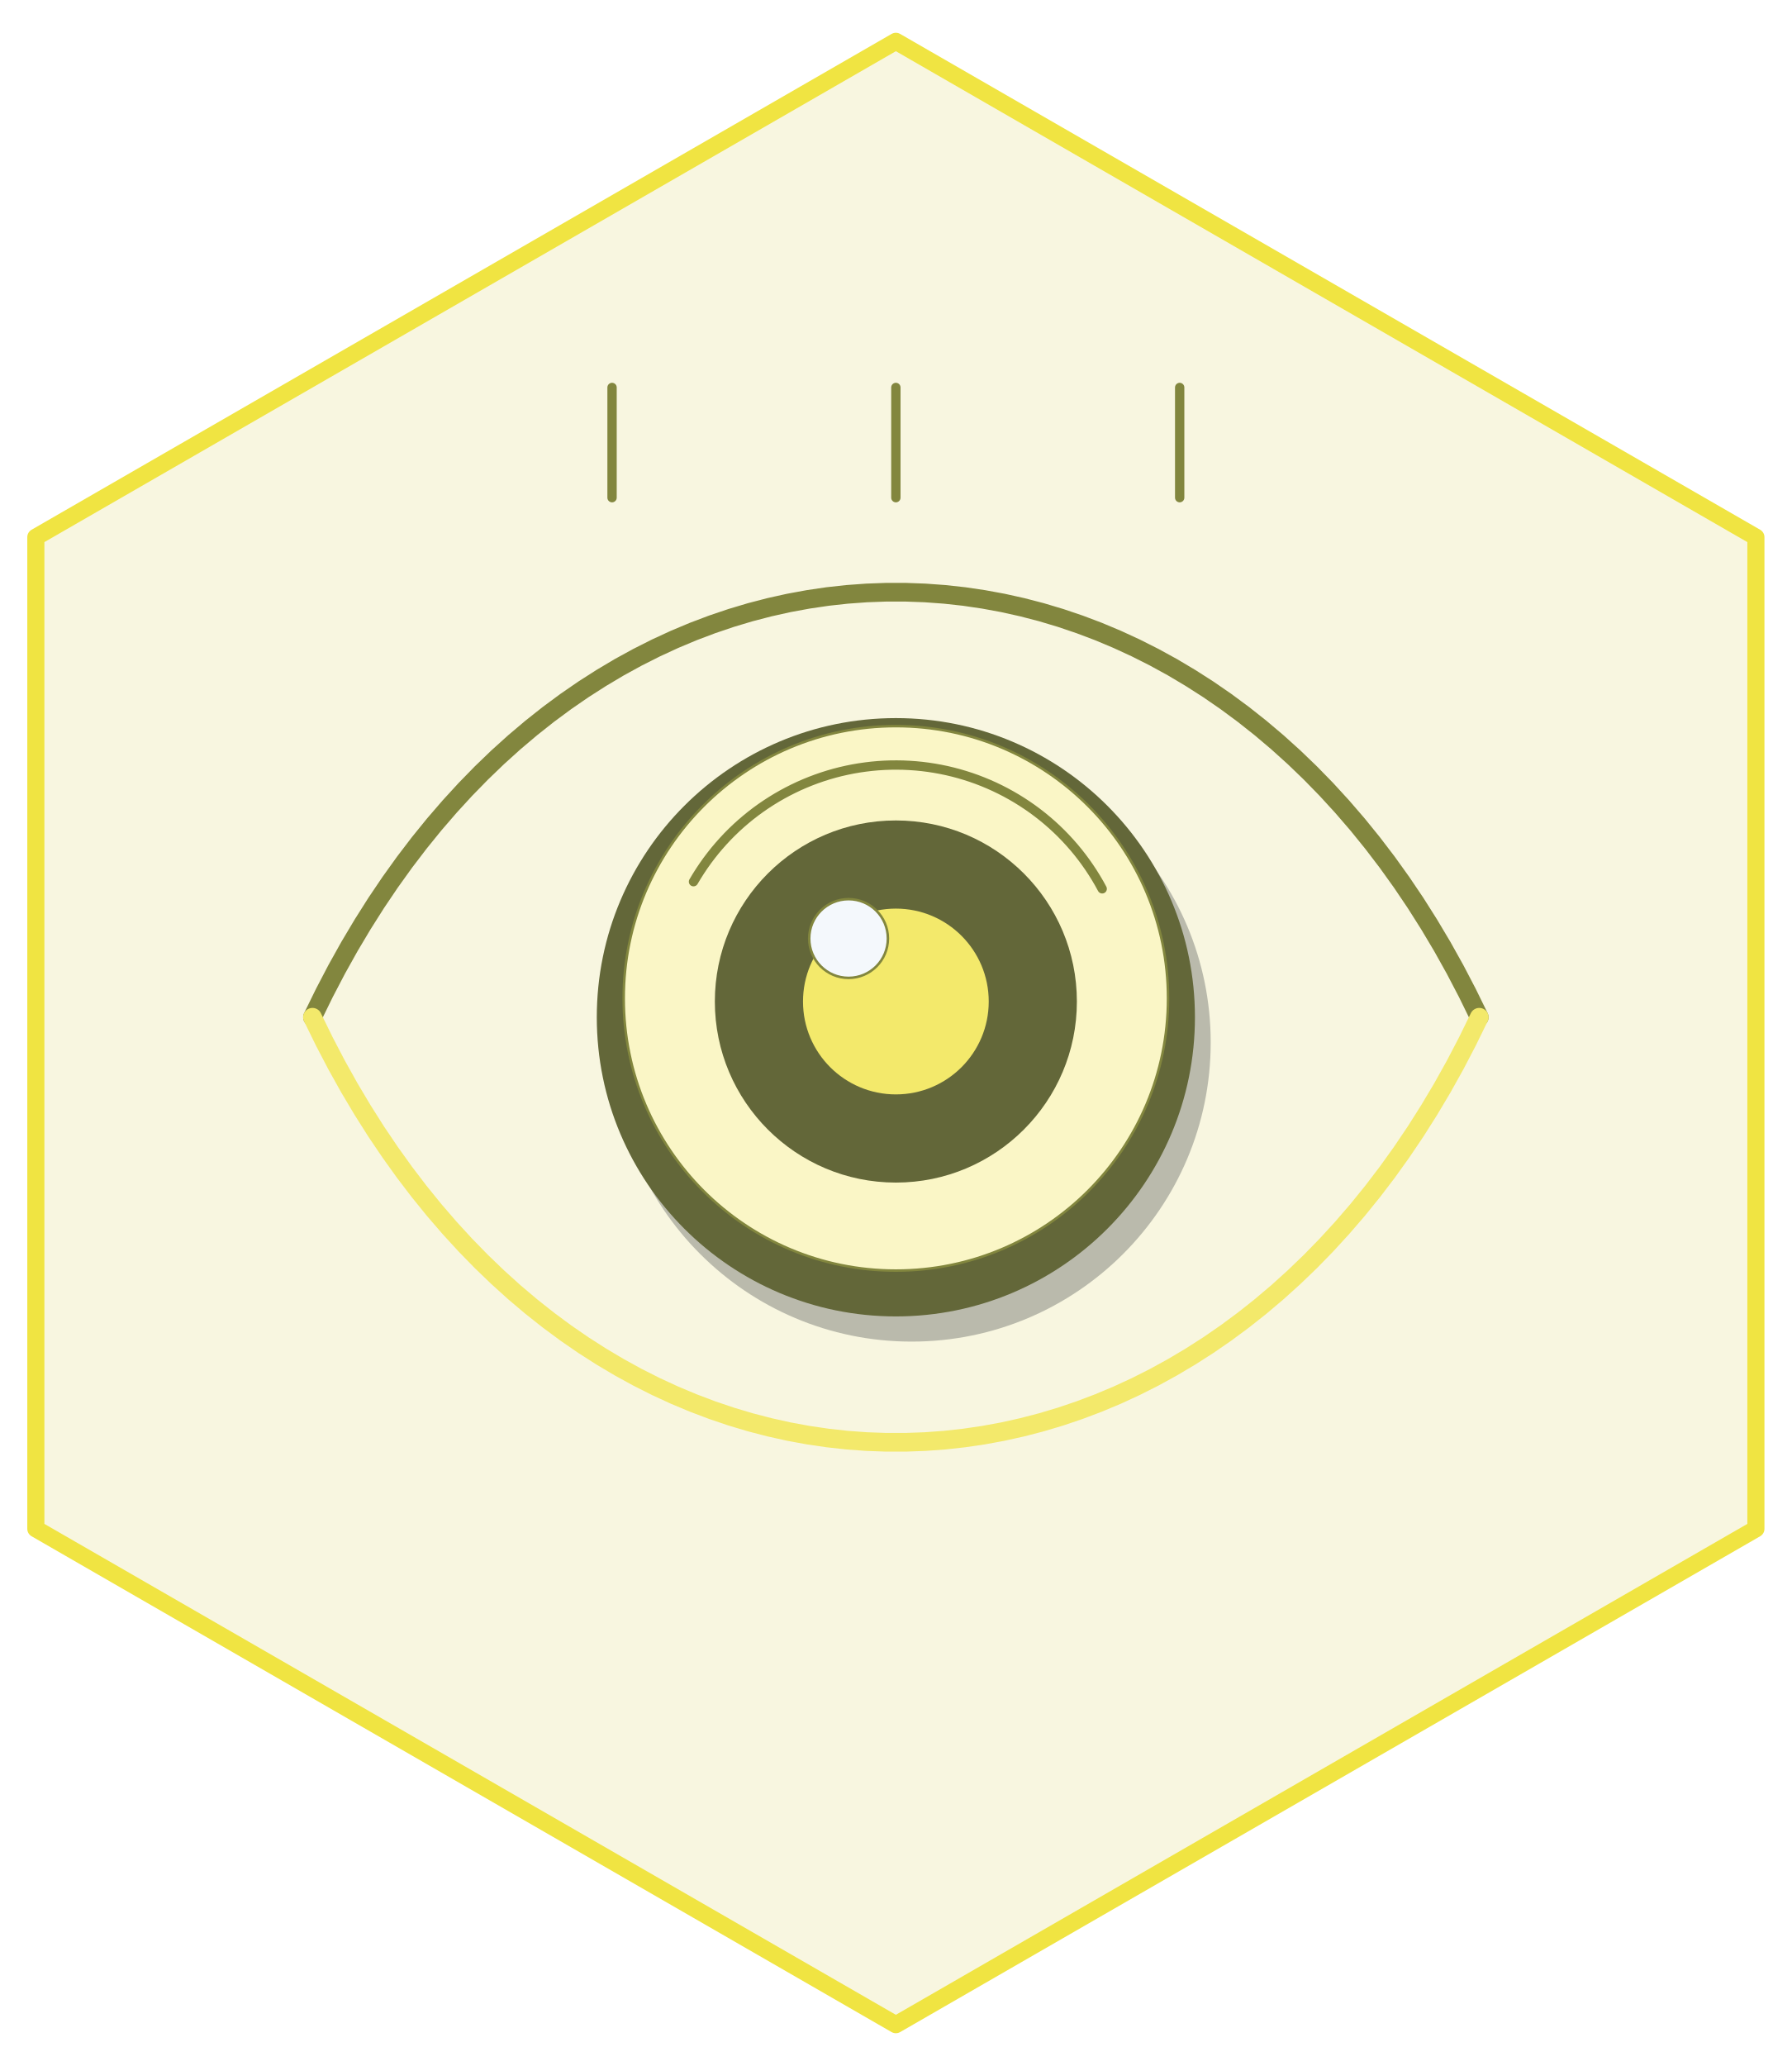
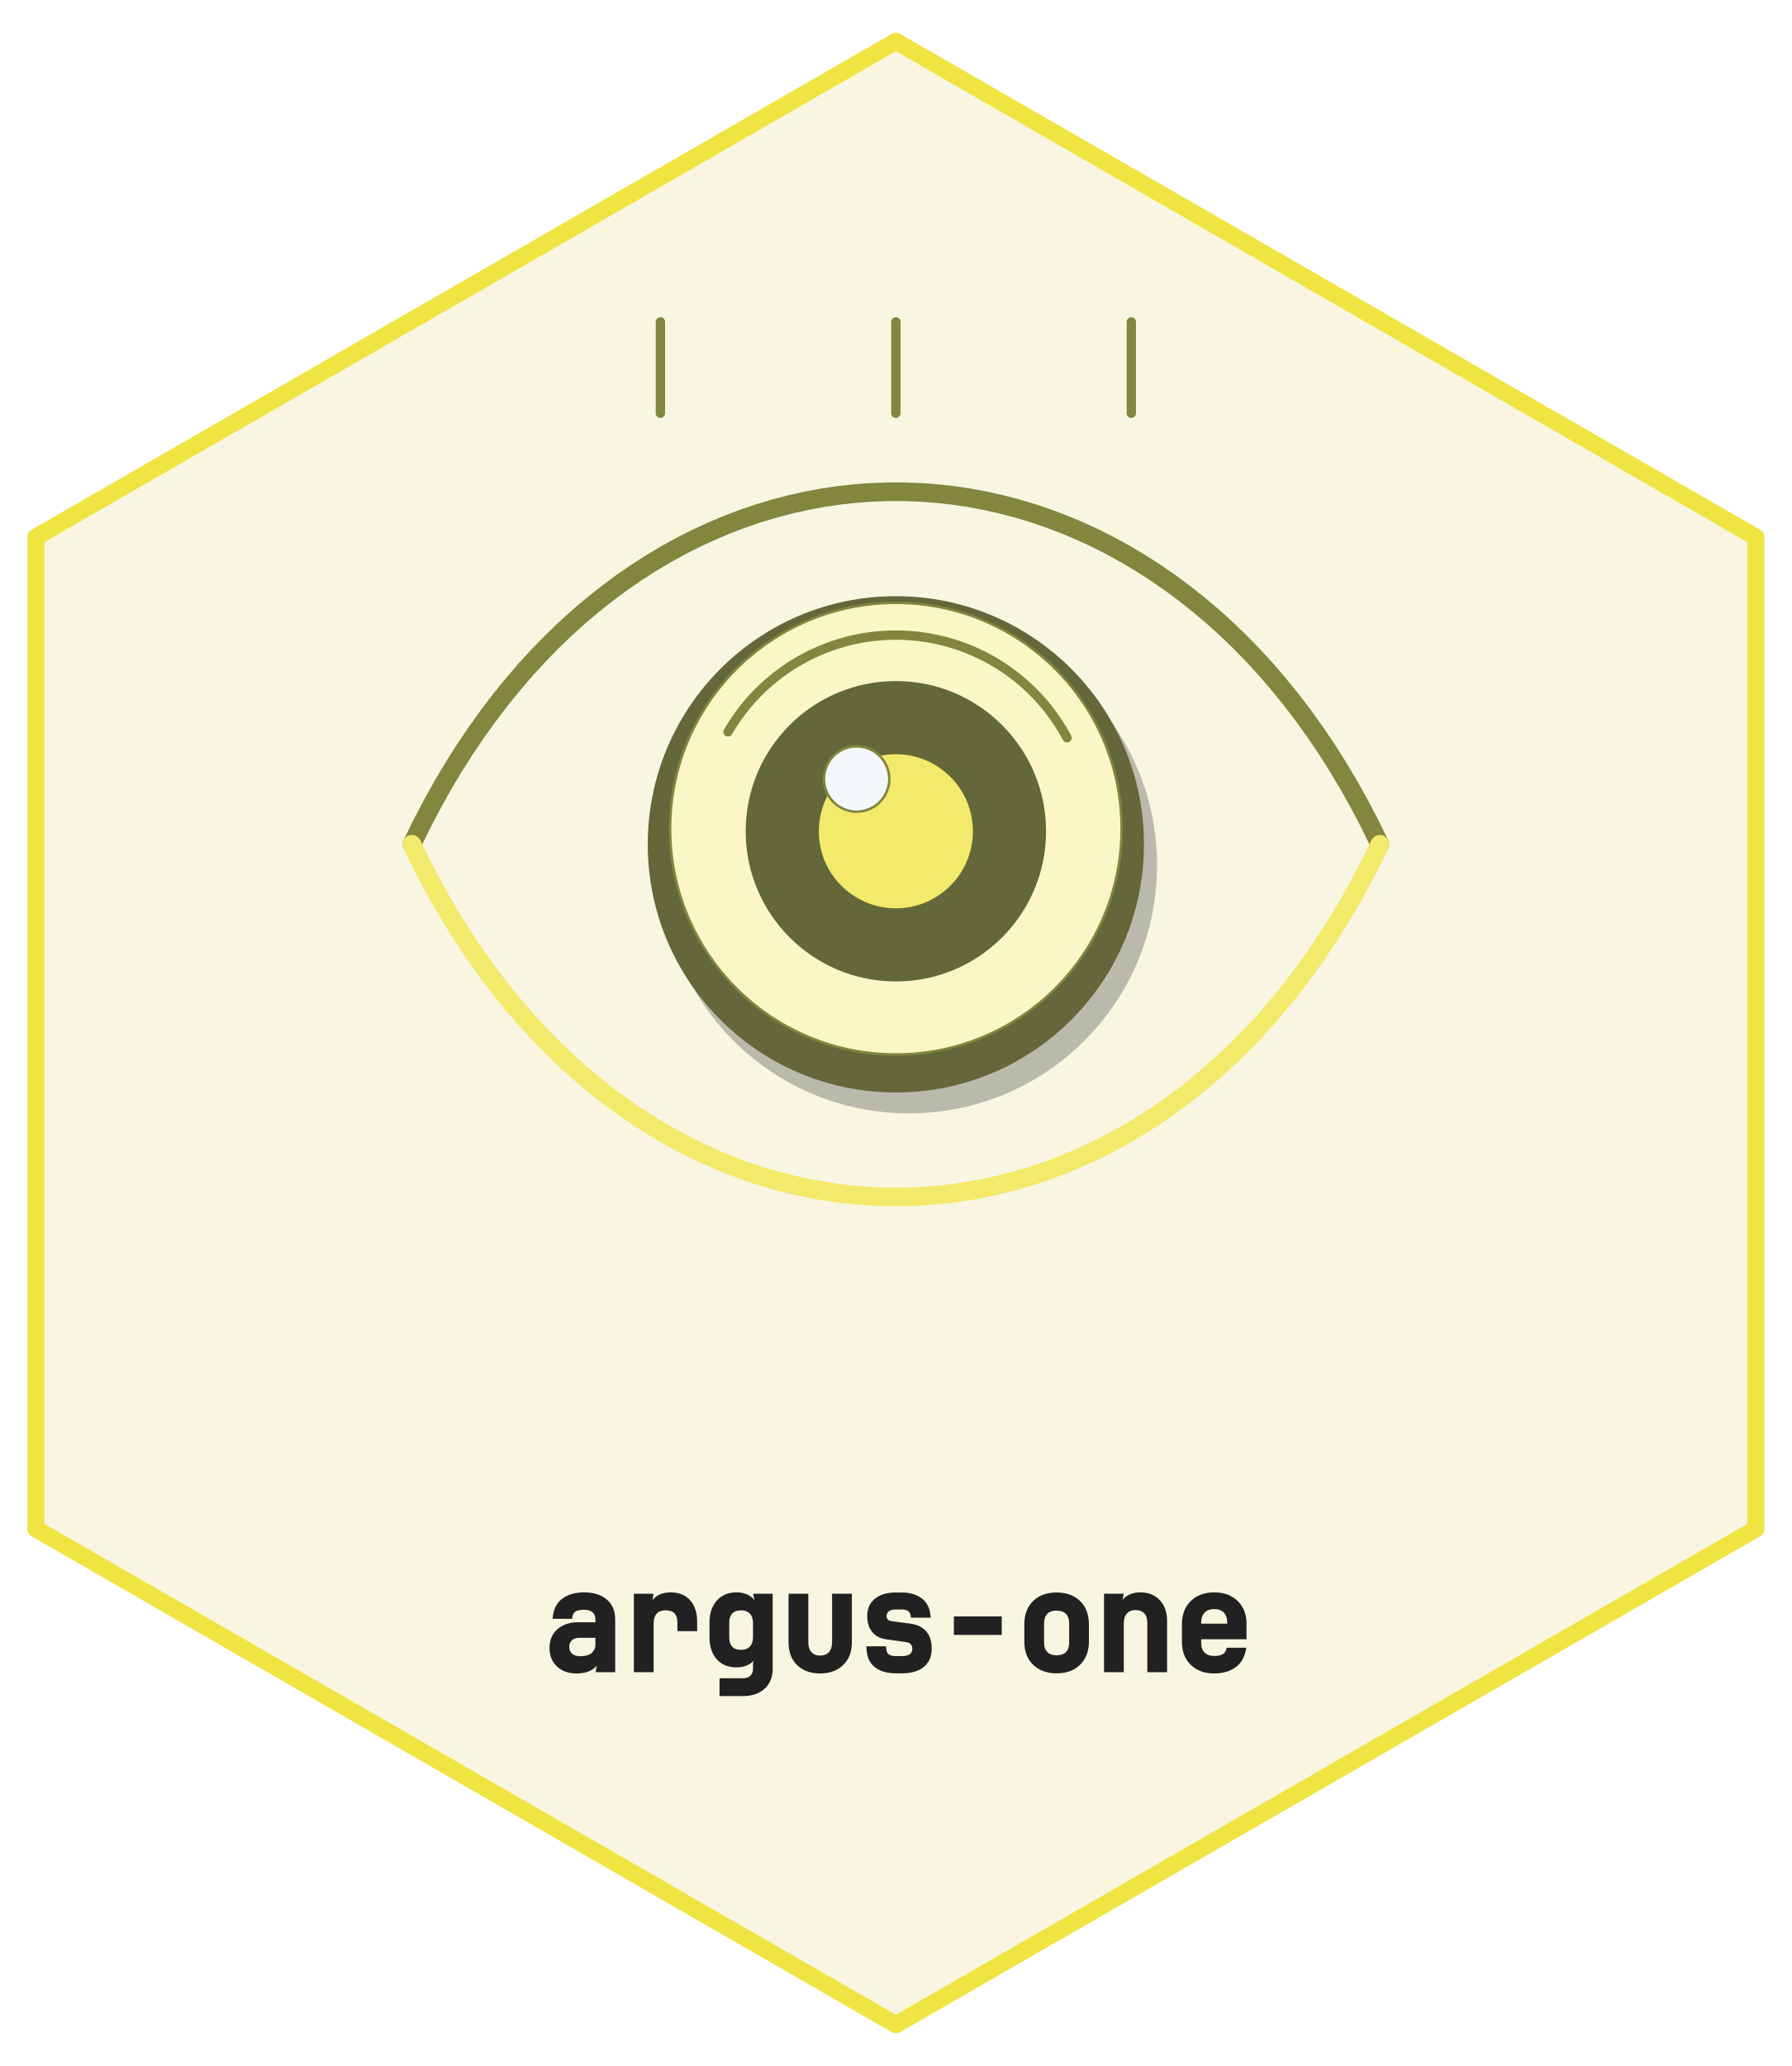
- <svg xmlns="http://www.w3.org/2000/svg" width="432pt" height="498pt" viewBox="0 0 432 498">
+ <svg xmlns="http://www.w3.org/2000/svg" xmlns:xlink="http://www.w3.org/1999/xlink" width="432" height="498" viewBox="0 0 432 498">
+   <defs>
+     <g>
+       <g id="glyph-0-0">
+         <path d="M 8.5 0.312 C 6.531 0.312 4.953 -0.254 3.766 -1.391 C 2.578 -2.523 1.984 -4.008 1.984 -5.844 C 1.984 -7.707 2.613 -9.203 3.875 -10.328 C 5.145 -11.461 6.801 -12.031 8.844 -12.031 L 13.062 -12.031 L 13.062 -12.656 C 13.062 -14.25 12.133 -15.047 10.281 -15.047 C 9.383 -15.047 8.703 -14.898 8.234 -14.609 C 7.766 -14.316 7.504 -13.734 7.453 -12.859 L 2.734 -12.859 C 2.879 -15.004 3.629 -16.602 4.984 -17.656 C 6.348 -18.707 8.125 -19.234 10.312 -19.234 C 12.656 -19.234 14.492 -18.656 15.828 -17.5 C 17.16 -16.344 17.828 -14.738 17.828 -12.688 L 17.828 0 L 13.125 0 L 13.75 -3.922 L 13.781 -3.922 C 14.008 -2.555 13.598 -1.508 12.547 -0.781 C 11.492 -0.051 10.145 0.312 8.5 0.312 Z M 9.484 -3.844 C 10.629 -3.844 11.508 -4.098 12.125 -4.609 C 12.75 -5.129 13.062 -5.816 13.062 -6.672 L 13.062 -8.281 L 9.109 -8.281 C 8.367 -8.281 7.789 -8.078 7.375 -7.672 C 6.957 -7.266 6.75 -6.738 6.75 -6.094 C 6.75 -5.395 6.977 -4.844 7.438 -4.438 C 7.906 -4.039 8.586 -3.844 9.484 -3.844 Z M 9.484 -3.844 " />
+       </g>
+       <g id="glyph-0-1">
+         <path d="M 3.328 0 L 3.328 -18.906 L 8.062 -18.906 L 7.406 -14.797 C 7.176 -16.203 7.535 -17.289 8.484 -18.062 C 9.441 -18.844 10.68 -19.234 12.203 -19.234 C 14.211 -19.234 15.781 -18.598 16.906 -17.328 C 18.031 -16.066 18.594 -14.328 18.594 -12.109 L 18.594 -9.891 L 13.828 -9.891 L 13.828 -12.016 C 13.828 -13.941 12.883 -14.906 11 -14.906 C 10.039 -14.906 9.316 -14.633 8.828 -14.094 C 8.336 -13.562 8.094 -12.738 8.094 -11.625 L 8.094 0 Z M 3.328 0 " />
+       </g>
+       <g id="glyph-0-2">
+         <path d="M 4.984 5.766 L 4.984 1.469 L 10.609 1.469 C 11.391 1.469 11.992 1.266 12.422 0.859 C 12.848 0.453 13.062 -0.113 13.062 -0.844 L 13.062 -2.156 L 13.781 -5.109 C 13.883 -3.785 13.461 -2.797 12.516 -2.141 C 11.566 -1.484 10.422 -1.156 9.078 -1.156 C 7.066 -1.156 5.477 -1.805 4.312 -3.109 C 3.145 -4.422 2.562 -6.188 2.562 -8.406 L 2.562 -11.953 C 2.562 -14.148 3.145 -15.91 4.312 -17.234 C 5.477 -18.566 7.066 -19.234 9.078 -19.234 C 10.422 -19.234 11.562 -18.898 12.5 -18.234 C 13.438 -17.566 13.852 -16.582 13.75 -15.281 L 13.094 -18.906 L 17.797 -18.906 L 17.797 -0.781 C 17.797 1.227 17.145 2.82 15.844 4 C 14.539 5.176 12.805 5.766 10.641 5.766 Z M 10.188 -5.375 C 11.094 -5.375 11.797 -5.645 12.297 -6.188 C 12.805 -6.727 13.062 -7.52 13.062 -8.562 L 13.062 -11.766 C 13.062 -12.773 12.805 -13.551 12.297 -14.094 C 11.797 -14.633 11.094 -14.906 10.188 -14.906 C 9.25 -14.906 8.535 -14.648 8.047 -14.141 C 7.566 -13.629 7.328 -12.91 7.328 -11.984 L 7.328 -8.344 C 7.328 -7.383 7.566 -6.648 8.047 -6.141 C 8.535 -5.629 9.25 -5.375 10.188 -5.375 Z M 10.188 -5.375 " />
+       </g>
+       <g id="glyph-0-3">
+         <path d="M 10.219 0.312 C 7.914 0.312 6.07 -0.359 4.688 -1.703 C 3.312 -3.055 2.625 -4.883 2.625 -7.188 L 2.625 -18.906 L 7.391 -18.906 L 7.391 -7.219 C 7.391 -6.188 7.641 -5.391 8.141 -4.828 C 8.641 -4.273 9.332 -4 10.219 -4 C 11.133 -4 11.848 -4.273 12.359 -4.828 C 12.867 -5.391 13.125 -6.188 13.125 -7.219 L 13.125 -18.906 L 17.891 -18.906 L 17.891 -7.188 C 17.891 -4.883 17.188 -3.055 15.781 -1.703 C 14.383 -0.359 12.531 0.312 10.219 0.312 Z M 10.219 0.312 " />
+       </g>
+       <g id="glyph-0-4">
+         <path d="M 9.547 0.281 C 7.367 0.281 5.633 -0.234 4.344 -1.266 C 3.051 -2.297 2.406 -3.953 2.406 -6.234 L 7.141 -6.234 C 7.141 -5.266 7.332 -4.629 7.719 -4.328 C 8.113 -4.023 8.723 -3.875 9.547 -3.875 L 10.953 -3.875 C 11.816 -3.875 12.453 -4.023 12.859 -4.328 C 13.266 -4.641 13.469 -5.066 13.469 -5.609 C 13.469 -6.566 12.941 -7.117 11.891 -7.266 L 7.25 -7.906 C 5.781 -8.094 4.633 -8.68 3.812 -9.672 C 3 -10.672 2.594 -11.941 2.594 -13.484 C 2.594 -15.297 3.207 -16.703 4.438 -17.703 C 5.664 -18.703 7.348 -19.203 9.484 -19.203 L 10.922 -19.203 C 12.91 -19.203 14.547 -18.707 15.828 -17.719 C 17.109 -16.738 17.797 -15.207 17.891 -13.125 L 13.141 -13.125 C 13.086 -13.906 12.875 -14.43 12.5 -14.703 C 12.133 -14.973 11.609 -15.109 10.922 -15.109 L 9.484 -15.109 C 8.723 -15.109 8.16 -14.961 7.797 -14.672 C 7.441 -14.379 7.266 -13.992 7.266 -13.516 C 7.266 -12.805 7.688 -12.395 8.531 -12.281 L 12.875 -11.719 C 16.383 -11.238 18.141 -9.211 18.141 -5.641 C 18.141 -3.754 17.504 -2.297 16.234 -1.266 C 14.961 -0.234 13.203 0.281 10.953 0.281 Z M 9.547 0.281 " />
+       </g>
+       <g id="glyph-0-5">
+         <path d="M 4.484 -8.984 L 4.484 -13.438 L 16.031 -13.438 L 16.031 -8.984 Z M 4.484 -8.984 " />
+       </g>
+       <g id="glyph-0-6">
+         <path d="M 10.25 0.281 C 7.906 0.281 6.02 -0.406 4.594 -1.781 C 3.176 -3.164 2.469 -5.039 2.469 -7.406 L 2.469 -11.5 C 2.469 -13.883 3.172 -15.766 4.578 -17.141 C 5.984 -18.516 7.875 -19.203 10.25 -19.203 C 12.625 -19.203 14.516 -18.516 15.922 -17.141 C 17.336 -15.766 18.047 -13.883 18.047 -11.5 L 18.047 -7.406 C 18.047 -5.039 17.332 -3.164 15.906 -1.781 C 14.488 -0.406 12.602 0.281 10.25 0.281 Z M 10.25 -4.062 C 11.227 -4.062 11.977 -4.32 12.5 -4.844 C 13.02 -5.363 13.281 -6.145 13.281 -7.188 L 13.281 -11.734 C 13.281 -12.766 13.02 -13.539 12.5 -14.062 C 11.977 -14.582 11.227 -14.844 10.25 -14.844 C 9.281 -14.844 8.535 -14.582 8.016 -14.062 C 7.492 -13.539 7.234 -12.766 7.234 -11.734 L 7.234 -7.188 C 7.234 -6.145 7.492 -5.363 8.016 -4.844 C 8.535 -4.32 9.281 -4.062 10.25 -4.062 Z M 10.25 -4.062 " />
+       </g>
+       <g id="glyph-0-7">
+         <path d="M 2.688 0 L 2.688 -18.906 L 7.422 -18.906 L 6.766 -14.891 C 6.535 -16.285 6.891 -17.359 7.828 -18.109 C 8.773 -18.859 9.988 -19.234 11.469 -19.234 C 13.406 -19.234 14.957 -18.609 16.125 -17.359 C 17.301 -16.109 17.891 -14.445 17.891 -12.375 L 17.891 0 L 13.125 0 L 13.125 -11.859 C 13.125 -12.898 12.875 -13.676 12.375 -14.188 C 11.883 -14.707 11.195 -14.969 10.312 -14.969 C 9.414 -14.969 8.711 -14.691 8.203 -14.141 C 7.703 -13.598 7.453 -12.805 7.453 -11.766 L 7.453 0 Z M 2.688 0 " />
+       </g>
+       <g id="glyph-0-8">
+         <path d="M 10.25 0.312 C 7.926 0.312 6.047 -0.375 4.609 -1.75 C 3.18 -3.133 2.469 -5.008 2.469 -7.375 L 2.469 -11.531 C 2.469 -13.895 3.18 -15.77 4.609 -17.156 C 6.047 -18.539 7.926 -19.234 10.25 -19.234 C 11.82 -19.234 13.188 -18.922 14.344 -18.297 C 15.508 -17.672 16.414 -16.797 17.062 -15.672 C 17.719 -14.547 18.047 -13.242 18.047 -11.766 L 18.047 -7.938 L 7.109 -7.938 L 7.109 -7.156 C 7.109 -6.094 7.383 -5.285 7.938 -4.734 C 8.488 -4.18 9.258 -3.906 10.25 -3.906 C 11.102 -3.906 11.781 -4.039 12.281 -4.312 C 12.781 -4.594 13.113 -5.117 13.281 -5.891 L 18 -5.891 C 17.656 -3.711 16.781 -2.133 15.375 -1.156 C 13.977 -0.176 12.27 0.312 10.25 0.312 Z M 7.109 -11.766 L 7.109 -11.688 L 13.406 -11.688 L 13.406 -11.797 C 13.406 -12.922 13.133 -13.77 12.594 -14.344 C 12.062 -14.914 11.281 -15.203 10.25 -15.203 C 9.227 -15.203 8.445 -14.91 7.906 -14.328 C 7.375 -13.754 7.109 -12.898 7.109 -11.766 Z M 7.109 -11.766 " />
+       </g>
+     </g>
+   </defs>
  <path fill-rule="nonzero" fill="rgb(97.255%, 96.471%, 87.843%)" fill-opacity="1" stroke-width="4.125" stroke-linecap="round" stroke-linejoin="round" stroke="rgb(94.118%, 89.412%, 25.882%)" stroke-opacity="1" stroke-miterlimit="10" d="M 216 9.961 L 423.359 129.48 L 423.359 368.52 L 216 488.039 L 8.641 368.52 L 8.641 129.48 Z M 216 9.961 " />
-   <path fill="none" stroke-width="4.5" stroke-linecap="round" stroke-linejoin="round" stroke="rgb(50.98%, 52.549%, 24.314%)" stroke-opacity="1" stroke-miterlimit="10" d="M 75.34 245.203 L 78.207 239.352 L 81.176 233.668 L 84.25 228.16 L 87.43 222.82 L 90.699 217.656 L 94.07 212.66 L 97.527 207.84 L 101.074 203.191 L 104.703 198.715 L 108.418 194.41 L 112.207 190.277 L 116.074 186.316 L 120.012 182.527 L 124.016 178.914 L 128.09 175.469 L 132.223 172.199 L 136.418 169.098 L 140.664 166.172 L 144.969 163.418 L 149.316 160.832 L 153.715 158.422 L 158.156 156.184 L 162.637 154.117 L 167.152 152.223 L 171.703 150.504 L 176.285 148.953 L 180.895 147.574 L 185.527 146.371 L 190.18 145.336 L 194.852 144.477 L 199.535 143.785 L 204.23 143.27 L 208.938 142.926 L 213.645 142.754 L 218.355 142.754 L 223.062 142.926 L 227.77 143.27 L 232.465 143.785 L 237.148 144.477 L 241.82 145.336 L 246.473 146.371 L 251.105 147.574 L 255.715 148.953 L 260.297 150.504 L 264.848 152.223 L 269.363 154.117 L 273.844 156.184 L 278.285 158.422 L 282.684 160.832 L 287.031 163.418 L 291.336 166.172 L 295.582 169.098 L 299.777 172.199 L 303.91 175.469 L 307.984 178.914 L 311.988 182.527 L 315.926 186.316 L 319.793 190.277 L 323.582 194.41 L 327.297 198.715 L 330.926 203.191 L 334.473 207.84 L 337.93 212.66 L 341.301 217.656 L 344.57 222.82 L 347.75 228.16 L 350.824 233.668 L 353.793 239.352 L 356.66 245.203 " />
-   <path fill="none" stroke-width="4.5" stroke-linecap="round" stroke-linejoin="round" stroke="rgb(95.294%, 91.373%, 41.961%)" stroke-opacity="1" stroke-miterlimit="10" d="M 75.34 245.203 L 78.207 251.059 L 81.176 256.742 L 84.25 262.25 L 87.43 267.59 L 90.699 272.754 L 94.07 277.746 L 97.527 282.57 L 101.074 287.219 L 104.703 291.695 L 108.418 296 L 112.207 300.133 L 116.074 304.094 L 120.012 307.879 L 124.016 311.496 L 128.09 314.941 L 132.223 318.211 L 136.418 321.312 L 140.664 324.238 L 144.969 326.992 L 149.316 329.574 L 153.715 331.988 L 158.156 334.227 L 162.637 336.293 L 167.152 338.184 L 171.703 339.906 L 176.285 341.457 L 180.895 342.836 L 185.527 344.039 L 190.18 345.074 L 194.852 345.934 L 199.535 346.621 L 204.23 347.141 L 208.938 347.484 L 213.645 347.656 L 218.355 347.656 L 223.062 347.484 L 227.77 347.141 L 232.465 346.621 L 237.148 345.934 L 241.82 345.074 L 246.473 344.039 L 251.105 342.836 L 255.715 341.457 L 260.297 339.906 L 264.848 338.184 L 269.363 336.293 L 273.844 334.227 L 278.285 331.988 L 282.684 329.574 L 287.031 326.992 L 291.336 324.238 L 295.582 321.312 L 299.777 318.211 L 303.91 314.941 L 307.984 311.496 L 311.988 307.879 L 315.926 304.094 L 319.793 300.133 L 323.582 296 L 327.297 291.695 L 330.926 287.219 L 334.473 282.57 L 337.93 277.746 L 341.301 272.754 L 344.57 267.59 L 347.75 262.25 L 350.824 256.742 L 353.793 251.059 L 356.66 245.203 " />
-   <path fill-rule="nonzero" fill="rgb(1.176%, 3.922%, 7.059%)" fill-opacity="0.251" d="M 291.91 251.277 C 291.91 291.102 259.625 323.387 219.801 323.387 C 179.977 323.387 147.691 291.102 147.691 251.277 C 147.691 211.453 179.977 179.168 219.801 179.168 C 259.625 179.168 291.91 211.453 291.91 251.277 " />
-   <path fill-rule="nonzero" fill="rgb(38.824%, 40.392%, 22.353%)" fill-opacity="1" d="M 288.109 245.203 C 288.109 285.031 255.824 317.316 216 317.316 C 176.176 317.316 143.891 285.031 143.891 245.203 C 143.891 205.379 176.176 173.094 216 173.094 C 255.824 173.094 288.109 205.379 288.109 245.203 " />
-   <path fill-rule="nonzero" fill="rgb(98.039%, 96.471%, 77.647%)" fill-opacity="1" stroke-width="0.6" stroke-linecap="round" stroke-linejoin="round" stroke="rgb(50.98%, 52.549%, 24.314%)" stroke-opacity="1" stroke-miterlimit="10" d="M 281.621 240.652 C 281.621 276.891 252.242 306.27 216 306.27 C 179.758 306.27 150.379 276.891 150.379 240.652 C 150.379 204.41 179.758 175.031 216 175.031 C 252.242 175.031 281.621 204.41 281.621 240.652 " />
-   <path fill="none" stroke-width="2.25" stroke-linecap="round" stroke-linejoin="round" stroke="rgb(50.98%, 52.549%, 24.314%)" stroke-opacity="1" stroke-miterlimit="10" d="M 265.746 214.246 L 265.016 212.914 L 264.246 211.605 L 263.445 210.32 L 262.609 209.055 L 261.738 207.812 L 260.836 206.594 L 259.902 205.398 L 258.934 204.23 L 257.934 203.09 L 256.906 201.973 L 255.848 200.887 L 254.758 199.828 L 253.645 198.801 L 252.5 197.805 L 251.328 196.836 L 250.133 195.902 L 248.914 195 L 247.668 194.133 L 246.402 193.297 L 245.113 192.496 L 243.801 191.73 L 242.473 191 L 241.121 190.305 L 239.754 189.648 L 238.367 189.027 L 236.965 188.445 L 235.551 187.898 L 234.117 187.391 L 232.676 186.926 L 231.219 186.496 L 229.75 186.105 L 228.273 185.754 L 226.785 185.445 L 225.293 185.176 L 223.793 184.945 L 222.285 184.754 L 220.773 184.605 L 219.258 184.5 L 217.742 184.43 L 216.223 184.406 L 214.707 184.418 L 213.188 184.473 L 211.672 184.57 L 210.16 184.707 L 208.652 184.887 L 207.148 185.102 L 205.652 185.359 L 204.164 185.66 L 202.684 185.996 L 201.215 186.375 L 199.754 186.793 L 198.305 187.25 L 196.871 187.746 L 195.449 188.281 L 194.043 188.852 L 192.652 189.461 L 191.281 190.109 L 189.926 190.793 L 188.59 191.512 L 187.273 192.266 L 185.977 193.059 L 184.703 193.883 L 183.449 194.742 L 182.223 195.633 L 181.02 196.559 L 179.844 197.516 L 178.691 198.504 L 177.566 199.523 L 176.473 200.57 L 175.402 201.648 L 174.367 202.758 L 173.359 203.891 L 172.379 205.051 L 171.438 206.238 L 170.523 207.449 L 169.645 208.684 L 168.797 209.945 L 167.984 211.227 L 167.207 212.527 " />
-   <path fill-rule="nonzero" fill="rgb(38.824%, 40.392%, 22.353%)" fill-opacity="1" d="M 259.645 241.41 C 259.645 265.516 240.105 285.055 216 285.055 C 191.895 285.055 172.355 265.516 172.355 241.41 C 172.355 217.305 191.895 197.766 216 197.766 C 240.105 197.766 259.645 217.305 259.645 241.41 " />
-   <path fill-rule="nonzero" fill="rgb(95.294%, 91.373%, 41.961%)" fill-opacity="1" d="M 238.391 241.41 C 238.391 253.777 228.367 263.801 216 263.801 C 203.633 263.801 193.609 253.777 193.609 241.41 C 193.609 229.043 203.633 219.016 216 219.016 C 228.367 219.016 238.391 229.043 238.391 241.41 " />
-   <path fill-rule="nonzero" fill="rgb(95.686%, 97.255%, 98.824%)" fill-opacity="1" stroke-width="0.6" stroke-linecap="round" stroke-linejoin="round" stroke="rgb(50.98%, 52.549%, 24.314%)" stroke-opacity="1" stroke-miterlimit="10" d="M 214.082 226.227 C 214.082 231.469 209.836 235.715 204.594 235.715 C 199.355 235.715 195.105 231.469 195.105 226.227 C 195.105 220.988 199.355 216.738 204.594 216.738 C 209.836 216.738 214.082 220.988 214.082 226.227 " />
-   <path fill="none" stroke-width="2.25" stroke-linecap="round" stroke-linejoin="round" stroke="rgb(50.98%, 52.549%, 24.314%)" stroke-opacity="1" stroke-miterlimit="10" d="M 147.57 119.961 L 147.57 93.395 " />
-   <path fill="none" stroke-width="2.25" stroke-linecap="round" stroke-linejoin="round" stroke="rgb(50.98%, 52.549%, 24.314%)" stroke-opacity="1" stroke-miterlimit="10" d="M 216 119.961 L 216 93.395 " />
-   <path fill="none" stroke-width="2.25" stroke-linecap="round" stroke-linejoin="round" stroke="rgb(50.98%, 52.549%, 24.314%)" stroke-opacity="1" stroke-miterlimit="10" d="M 284.43 119.961 L 284.43 93.395 " />
+   <path fill="none" stroke-width="4.5" stroke-linecap="round" stroke-linejoin="round" stroke="rgb(50.98%, 52.549%, 24.314%)" stroke-opacity="1" stroke-miterlimit="10" d="M 99.316 203.523 L 101.691 198.664 L 104.156 193.953 L 106.707 189.383 L 109.344 184.953 L 112.059 180.668 L 114.852 176.527 L 117.723 172.527 L 120.664 168.668 L 123.676 164.957 L 126.754 161.387 L 129.898 157.957 L 133.105 154.672 L 136.371 151.527 L 139.695 148.531 L 143.074 145.672 L 146.504 142.961 L 149.98 140.387 L 153.508 137.961 L 157.074 135.676 L 160.684 133.531 L 164.332 131.531 L 168.016 129.676 L 171.734 127.961 L 175.48 126.391 L 179.254 124.961 L 183.055 123.676 L 186.879 122.535 L 190.723 121.535 L 194.582 120.676 L 198.457 119.961 L 202.344 119.391 L 206.238 118.961 L 210.141 118.676 L 214.047 118.535 L 217.953 118.535 L 221.859 118.676 L 225.762 118.961 L 229.656 119.391 L 233.543 119.961 L 237.418 120.676 L 241.277 121.535 L 245.121 122.535 L 248.945 123.676 L 252.746 124.961 L 256.52 126.391 L 260.266 127.961 L 263.984 129.676 L 267.668 131.531 L 271.316 133.531 L 274.926 135.676 L 278.492 137.961 L 282.02 140.387 L 285.496 142.961 L 288.926 145.672 L 292.305 148.531 L 295.629 151.527 L 298.895 154.672 L 302.102 157.957 L 305.246 161.387 L 308.324 164.957 L 311.336 168.668 L 314.277 172.527 L 317.148 176.527 L 319.941 180.668 L 322.656 184.953 L 325.293 189.383 L 327.844 193.953 L 330.309 198.664 L 332.684 203.523 " />
+   <path fill="none" stroke-width="4.5" stroke-linecap="round" stroke-linejoin="round" stroke="rgb(95.294%, 91.373%, 41.961%)" stroke-opacity="1" stroke-miterlimit="10" d="M 99.316 203.523 L 101.691 208.379 L 104.156 213.09 L 106.707 217.664 L 109.344 222.09 L 112.059 226.375 L 114.852 230.52 L 117.723 234.516 L 120.664 238.375 L 123.676 242.086 L 126.754 245.66 L 129.898 249.086 L 133.105 252.371 L 136.371 255.516 L 139.695 258.512 L 143.074 261.371 L 146.504 264.086 L 149.98 266.656 L 153.508 269.082 L 157.074 271.367 L 160.684 273.512 L 164.332 275.512 L 168.016 277.367 L 171.734 279.082 L 175.48 280.652 L 179.254 282.082 L 183.055 283.367 L 186.879 284.512 L 190.723 285.508 L 194.582 286.367 L 198.457 287.082 L 202.344 287.652 L 206.238 288.082 L 210.141 288.367 L 214.047 288.508 L 217.953 288.508 L 221.859 288.367 L 225.762 288.082 L 229.656 287.652 L 233.543 287.082 L 237.418 286.367 L 241.277 285.508 L 245.121 284.512 L 248.945 283.367 L 252.746 282.082 L 256.52 280.652 L 260.266 279.082 L 263.984 277.367 L 267.668 275.512 L 271.316 273.512 L 274.926 271.367 L 278.492 269.082 L 282.02 266.656 L 285.496 264.086 L 288.926 261.371 L 292.305 258.512 L 295.629 255.516 L 298.895 252.371 L 302.102 249.086 L 305.246 245.66 L 308.324 242.086 L 311.336 238.375 L 314.277 234.516 L 317.148 230.52 L 319.941 226.375 L 322.656 222.09 L 325.293 217.664 L 327.844 213.09 L 330.309 208.379 L 332.684 203.523 " />
+   <path fill-rule="nonzero" fill="rgb(1.176%, 3.922%, 7.059%)" fill-opacity="0.251" d="M 278.973 208.559 C 278.973 241.598 252.191 268.379 219.152 268.379 C 186.117 268.379 159.336 241.598 159.336 208.559 C 159.336 175.523 186.117 148.742 219.152 148.742 C 252.191 148.742 278.973 175.523 278.973 208.559 " />
+   <path fill-rule="nonzero" fill="rgb(38.824%, 40.392%, 22.353%)" fill-opacity="1" d="M 275.82 203.523 C 275.82 236.559 249.035 263.34 216 263.34 C 182.965 263.34 156.18 236.559 156.18 203.523 C 156.18 170.484 182.965 143.703 216 143.703 C 249.035 143.703 275.82 170.484 275.82 203.523 " />
+   <path fill-rule="nonzero" fill="rgb(98.039%, 96.471%, 77.647%)" fill-opacity="1" stroke-width="0.6" stroke-linecap="round" stroke-linejoin="round" stroke="rgb(50.98%, 52.549%, 24.314%)" stroke-opacity="1" stroke-miterlimit="10" d="M 270.434 199.742 C 270.434 229.809 246.062 254.18 216 254.18 C 185.938 254.18 161.566 229.809 161.566 199.742 C 161.566 169.68 185.938 145.309 216 145.309 C 246.062 145.309 270.434 169.68 270.434 199.742 " />
+   <path fill="none" stroke-width="2.25" stroke-linecap="round" stroke-linejoin="round" stroke="rgb(50.98%, 52.549%, 24.314%)" stroke-opacity="1" stroke-miterlimit="10" d="M 257.266 177.84 L 256.66 176.738 L 256.023 175.652 L 255.359 174.582 L 254.664 173.531 L 253.945 172.504 L 253.195 171.492 L 252.418 170.5 L 251.617 169.531 L 250.785 168.586 L 249.934 167.66 L 249.055 166.758 L 248.152 165.883 L 247.227 165.027 L 246.277 164.199 L 245.309 163.398 L 244.316 162.625 L 243.305 161.875 L 242.27 161.156 L 241.219 160.461 L 240.152 159.797 L 239.062 159.16 L 237.961 158.555 L 236.84 157.98 L 235.703 157.434 L 234.555 156.922 L 233.395 156.438 L 232.219 155.984 L 231.031 155.562 L 229.832 155.176 L 228.625 154.82 L 227.406 154.496 L 226.18 154.207 L 224.949 153.949 L 223.707 153.723 L 222.465 153.535 L 221.215 153.375 L 219.961 153.254 L 218.703 153.164 L 217.445 153.105 L 216.188 153.086 L 214.926 153.098 L 213.668 153.145 L 212.41 153.223 L 211.156 153.336 L 209.906 153.484 L 208.66 153.664 L 207.418 153.879 L 206.184 154.125 L 204.953 154.406 L 203.734 154.719 L 202.523 155.066 L 201.32 155.445 L 200.133 155.855 L 198.953 156.301 L 197.785 156.773 L 196.633 157.281 L 195.492 157.816 L 194.371 158.383 L 193.262 158.98 L 192.168 159.605 L 191.094 160.262 L 190.035 160.945 L 189 161.66 L 187.98 162.398 L 186.984 163.168 L 186.008 163.961 L 185.051 164.781 L 184.117 165.625 L 183.207 166.496 L 182.324 167.391 L 181.461 168.309 L 180.625 169.25 L 179.816 170.211 L 179.031 171.195 L 178.273 172.203 L 177.543 173.227 L 176.844 174.27 L 176.168 175.332 L 175.523 176.414 " />
+   <path fill-rule="nonzero" fill="rgb(38.824%, 40.392%, 22.353%)" fill-opacity="1" d="M 252.207 200.375 C 252.207 220.371 235.996 236.578 216 236.578 C 196.004 236.578 179.793 220.371 179.793 200.375 C 179.793 180.379 196.004 164.168 216 164.168 C 235.996 164.168 252.207 180.379 252.207 200.375 " />
+   <path fill-rule="nonzero" fill="rgb(95.294%, 91.373%, 41.961%)" fill-opacity="1" d="M 234.574 200.375 C 234.574 210.633 226.258 218.949 216 218.949 C 205.742 218.949 197.426 210.633 197.426 200.375 C 197.426 190.113 205.742 181.797 216 181.797 C 226.258 181.797 234.574 190.113 234.574 200.375 " />
+   <path fill-rule="nonzero" fill="rgb(95.686%, 97.255%, 98.824%)" fill-opacity="1" stroke-width="0.6" stroke-linecap="round" stroke-linejoin="round" stroke="rgb(50.98%, 52.549%, 24.314%)" stroke-opacity="1" stroke-miterlimit="10" d="M 214.41 187.781 C 214.41 192.125 210.887 195.652 206.539 195.652 C 202.191 195.652 198.668 192.125 198.668 187.781 C 198.668 183.434 202.191 179.91 206.539 179.91 C 210.887 179.91 214.41 183.434 214.41 187.781 " />
+   <path fill="none" stroke-width="2.25" stroke-linecap="round" stroke-linejoin="round" stroke="rgb(50.98%, 52.549%, 24.314%)" stroke-opacity="1" stroke-miterlimit="10" d="M 159.234 99.625 L 159.234 77.586 " />
+   <path fill="none" stroke-width="2.25" stroke-linecap="round" stroke-linejoin="round" stroke="rgb(50.98%, 52.549%, 24.314%)" stroke-opacity="1" stroke-miterlimit="10" d="M 216 99.625 L 216 77.586 " />
+   <path fill="none" stroke-width="2.25" stroke-linecap="round" stroke-linejoin="round" stroke="rgb(50.98%, 52.549%, 24.314%)" stroke-opacity="1" stroke-miterlimit="10" d="M 272.766 99.625 L 272.766 77.586 " />
+   <g fill="rgb(12.941%, 12.941%, 12.941%)" fill-opacity="1">
+     <use xlink:href="#glyph-0-0" x="130.5" y="403.069" />
+     <use xlink:href="#glyph-0-1" x="149.5" y="403.069" />
+     <use xlink:href="#glyph-0-2" x="168.5" y="403.069" />
+     <use xlink:href="#glyph-0-3" x="187.5" y="403.069" />
+     <use xlink:href="#glyph-0-4" x="206.5" y="403.069" />
+     <use xlink:href="#glyph-0-5" x="225.5" y="403.069" />
+     <use xlink:href="#glyph-0-6" x="244.5" y="403.069" />
+     <use xlink:href="#glyph-0-7" x="263.5" y="403.069" />
+     <use xlink:href="#glyph-0-8" x="282.5" y="403.069" />
+   </g>
</svg>
